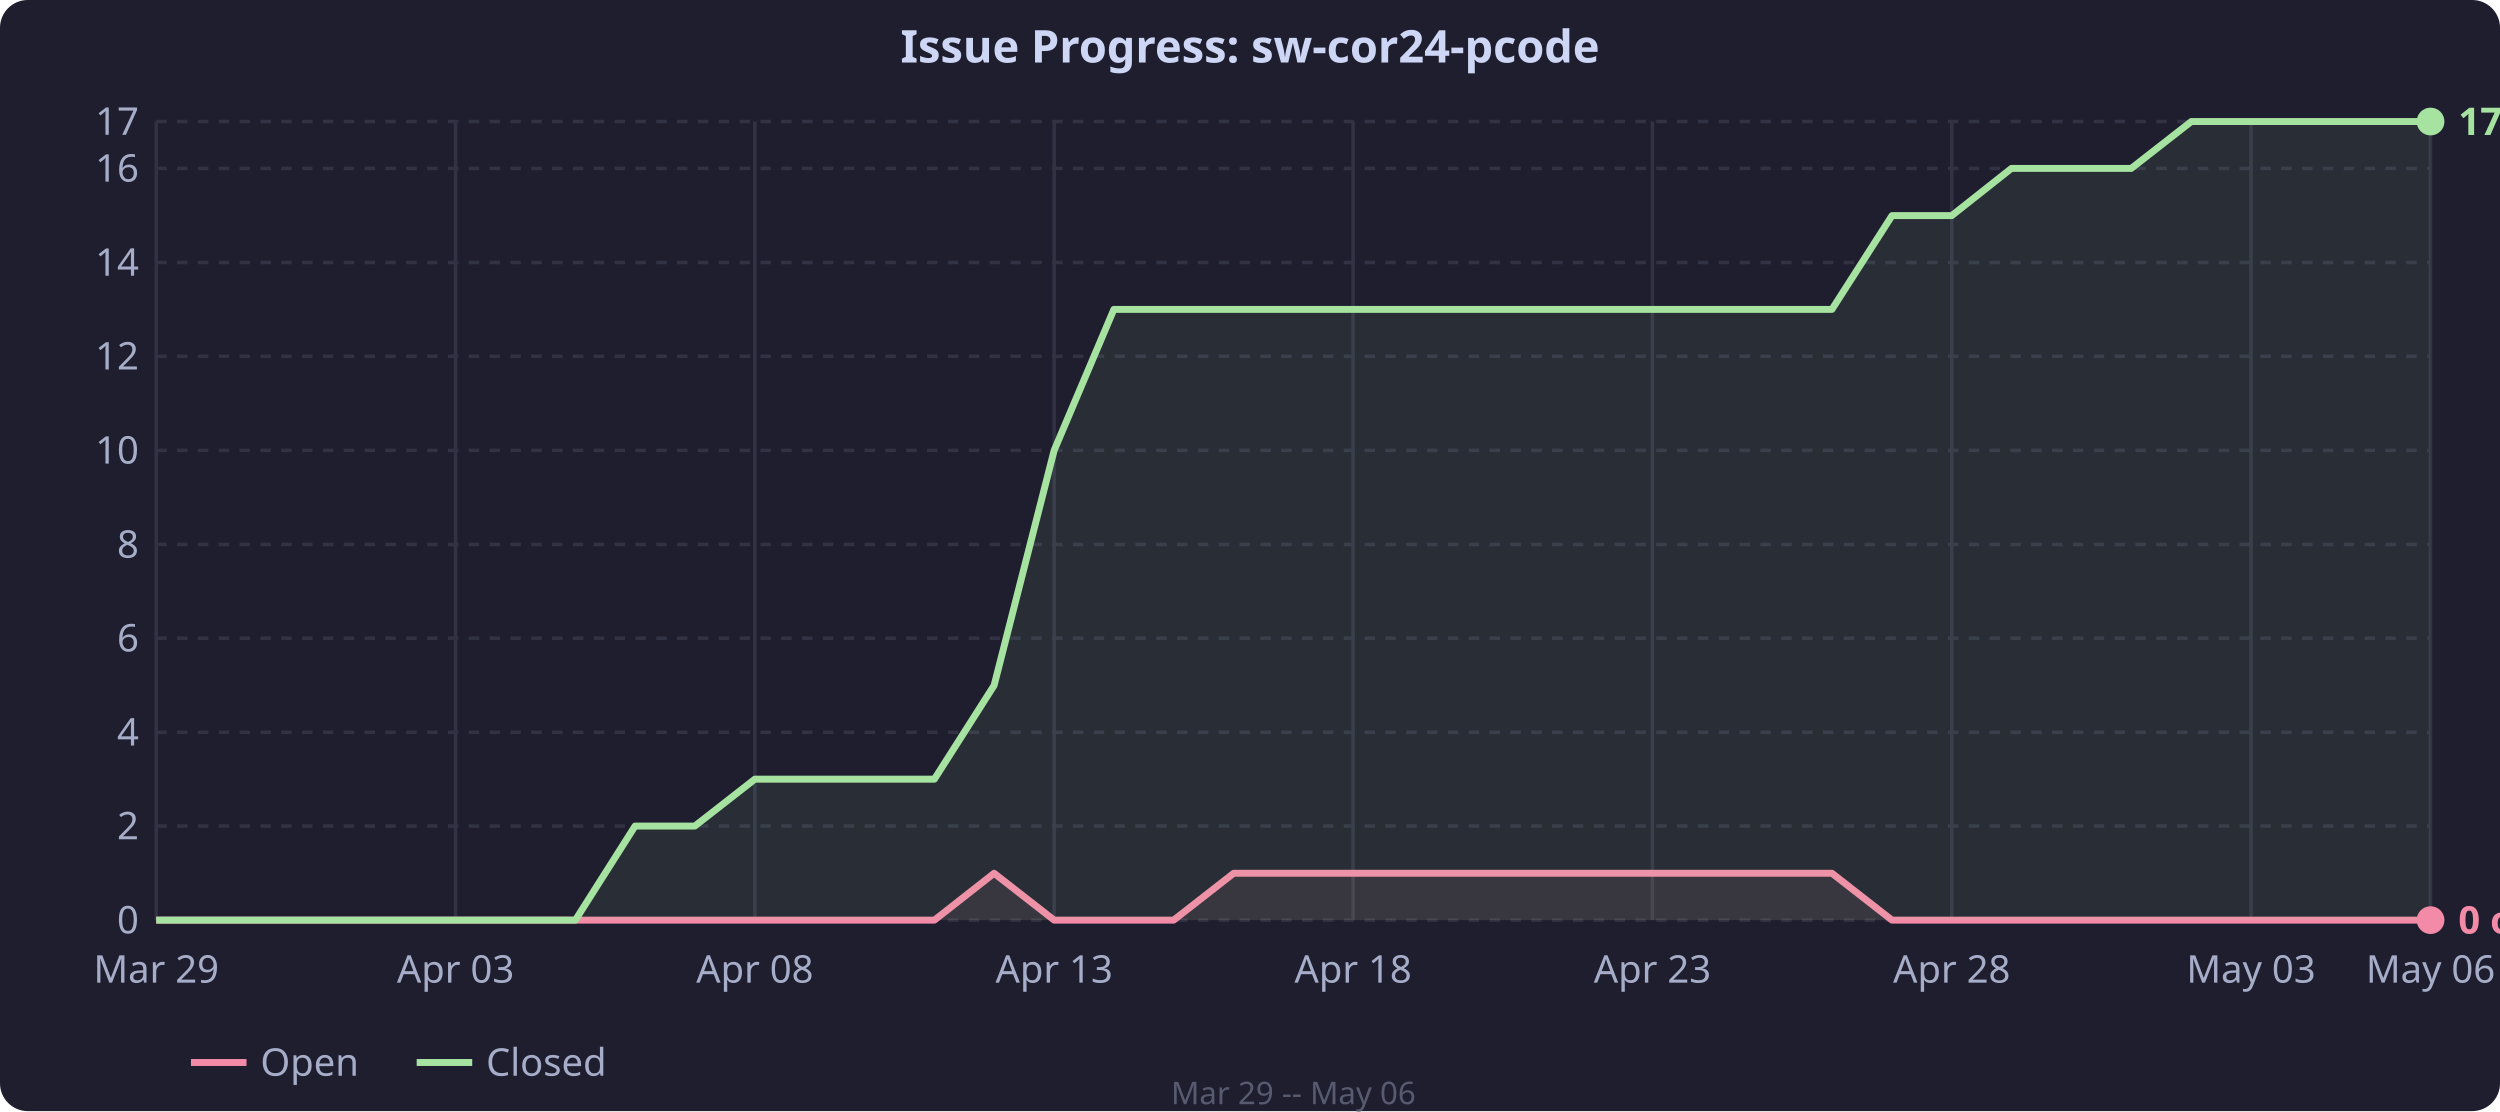
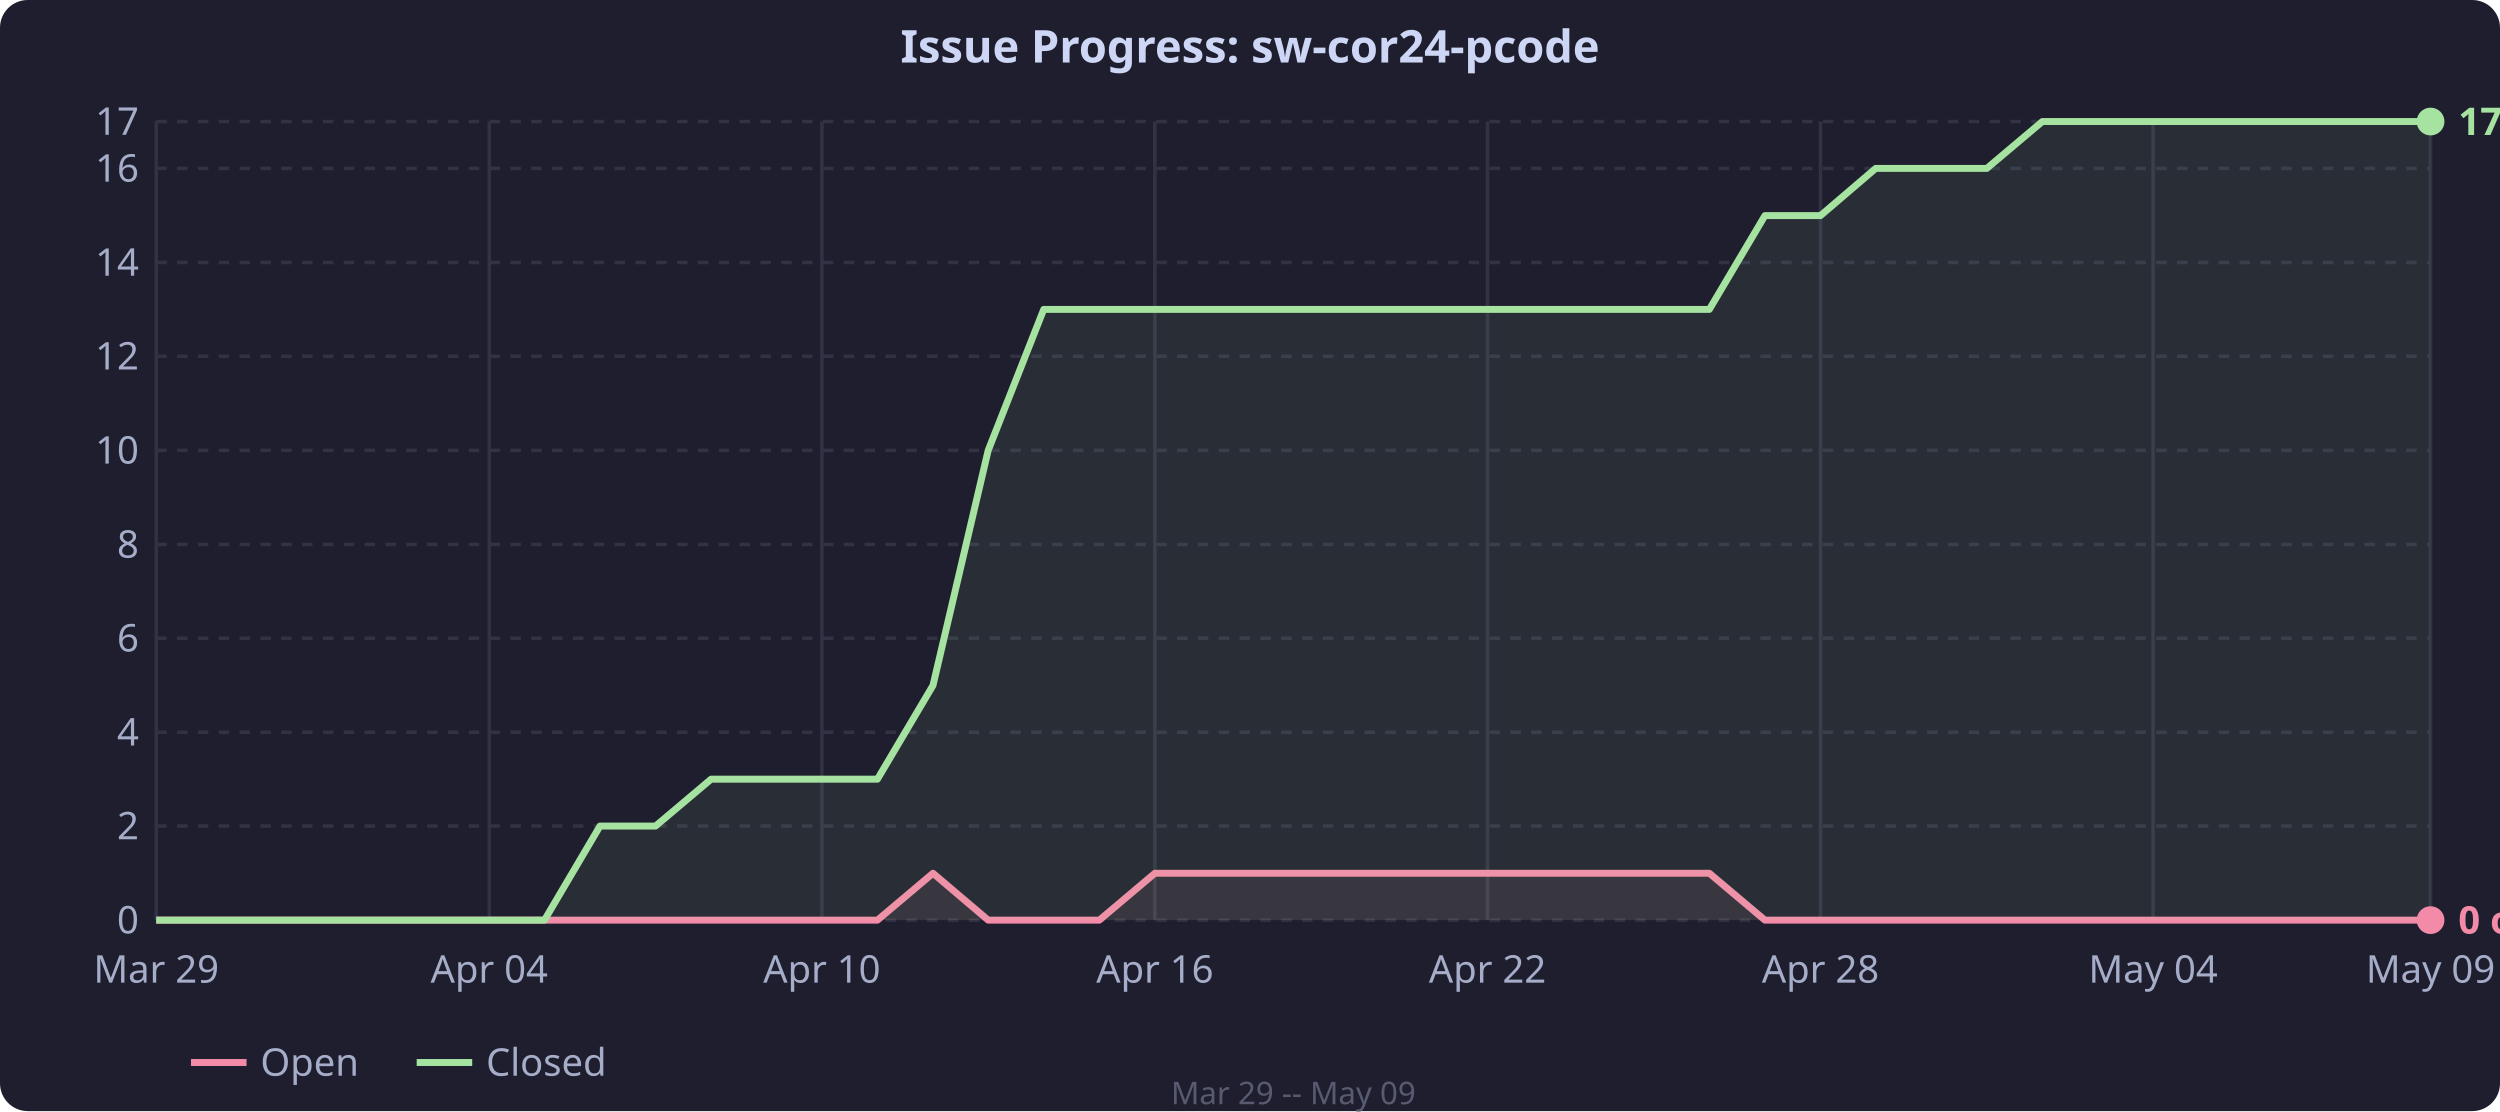
<svg xmlns="http://www.w3.org/2000/svg" viewBox="0 0 720 320" style="font-family: system-ui, sans-serif; font-size: 11px; color: #cdd6f4;">
  <rect width="720" height="320" fill="#1e1e2e" rx="8" />
  <line x1="45" y1="265.0" x2="700" y2="265.0" stroke="#313244" stroke-dasharray="3,3" />
  <text x="40" y="265.0" fill="#a6adc8" text-anchor="end" dominant-baseline="middle">0</text>
  <line x1="45" y1="237.9" x2="700" y2="237.9" stroke="#313244" stroke-dasharray="3,3" />
  <text x="40" y="237.9" fill="#a6adc8" text-anchor="end" dominant-baseline="middle">2</text>
  <line x1="45" y1="210.9" x2="700" y2="210.9" stroke="#313244" stroke-dasharray="3,3" />
  <text x="40" y="210.9" fill="#a6adc8" text-anchor="end" dominant-baseline="middle">4</text>
  <line x1="45" y1="183.8" x2="700" y2="183.8" stroke="#313244" stroke-dasharray="3,3" />
  <text x="40" y="183.8" fill="#a6adc8" text-anchor="end" dominant-baseline="middle">6</text>
  <line x1="45" y1="156.8" x2="700" y2="156.8" stroke="#313244" stroke-dasharray="3,3" />
  <text x="40" y="156.8" fill="#a6adc8" text-anchor="end" dominant-baseline="middle">8</text>
  <line x1="45" y1="129.7" x2="700" y2="129.7" stroke="#313244" stroke-dasharray="3,3" />
  <text x="40" y="129.7" fill="#a6adc8" text-anchor="end" dominant-baseline="middle">10</text>
  <line x1="45" y1="102.6" x2="700" y2="102.6" stroke="#313244" stroke-dasharray="3,3" />
  <text x="40" y="102.6" fill="#a6adc8" text-anchor="end" dominant-baseline="middle">12</text>
  <line x1="45" y1="75.6" x2="700" y2="75.6" stroke="#313244" stroke-dasharray="3,3" />
  <text x="40" y="75.6" fill="#a6adc8" text-anchor="end" dominant-baseline="middle">14</text>
  <line x1="45" y1="48.5" x2="700" y2="48.5" stroke="#313244" stroke-dasharray="3,3" />
  <text x="40" y="48.5" fill="#a6adc8" text-anchor="end" dominant-baseline="middle">16</text>
  <line x1="45" y1="35.0" x2="700" y2="35.0" stroke="#313244" stroke-dasharray="3,3" />
  <text x="40" y="35.0" fill="#a6adc8" text-anchor="end" dominant-baseline="middle">17</text>
  <text x="45.0" y="283" fill="#a6adc8" text-anchor="middle">Mar 29</text>
  <line x1="45.0" y1="35" x2="45.0" y2="265" stroke="#313244" />
-   <text x="131.2" y="283" fill="#a6adc8" text-anchor="middle">Apr 03</text>
-   <line x1="131.2" y1="35" x2="131.2" y2="265" stroke="#313244" />
-   <text x="217.4" y="283" fill="#a6adc8" text-anchor="middle">Apr 08</text>
-   <line x1="217.4" y1="35" x2="217.4" y2="265" stroke="#313244" />
-   <text x="303.6" y="283" fill="#a6adc8" text-anchor="middle">Apr 13</text>
-   <line x1="303.6" y1="35" x2="303.6" y2="265" stroke="#313244" />
-   <text x="389.7" y="283" fill="#a6adc8" text-anchor="middle">Apr 18</text>
-   <line x1="389.7" y1="35" x2="389.7" y2="265" stroke="#313244" />
-   <text x="475.9" y="283" fill="#a6adc8" text-anchor="middle">Apr 23</text>
-   <line x1="475.9" y1="35" x2="475.9" y2="265" stroke="#313244" />
-   <text x="562.1" y="283" fill="#a6adc8" text-anchor="middle">Apr 28</text>
-   <line x1="562.1" y1="35" x2="562.1" y2="265" stroke="#313244" />
-   <text x="648.3" y="283" fill="#a6adc8" text-anchor="middle">May 03</text>
-   <line x1="648.3" y1="35" x2="648.3" y2="265" stroke="#313244" />
-   <text x="700.0" y="283" fill="#a6adc8" text-anchor="middle">May 06</text>
+   <text x="140.9" y="283" fill="#a6adc8" text-anchor="middle">Apr 04</text>
+   <line x1="140.9" y1="35" x2="140.9" y2="265" stroke="#313244" />
+   <text x="236.7" y="283" fill="#a6adc8" text-anchor="middle">Apr 10</text>
+   <line x1="236.7" y1="35" x2="236.7" y2="265" stroke="#313244" />
+   <text x="332.6" y="283" fill="#a6adc8" text-anchor="middle">Apr 16</text>
+   <line x1="332.6" y1="35" x2="332.6" y2="265" stroke="#313244" />
+   <text x="428.4" y="283" fill="#a6adc8" text-anchor="middle">Apr 22</text>
+   <line x1="428.4" y1="35" x2="428.4" y2="265" stroke="#313244" />
+   <text x="524.3" y="283" fill="#a6adc8" text-anchor="middle">Apr 28</text>
+   <line x1="524.3" y1="35" x2="524.3" y2="265" stroke="#313244" />
+   <text x="620.1" y="283" fill="#a6adc8" text-anchor="middle">May 04</text>
+   <line x1="620.1" y1="35" x2="620.1" y2="265" stroke="#313244" />
+   <text x="700.0" y="283" fill="#a6adc8" text-anchor="middle">May 09</text>
  <line x1="700.0" y1="35" x2="700.0" y2="265" stroke="#313244" />
-   <polygon fill="rgba(243,139,168,0.08)" points="45.0,265.0 62.2,265.0 79.5,265.0 96.7,265.0 113.9,265.0 131.2,265.0 148.4,265.0 165.7,265.0 182.9,265.0 200.1,265.0 217.4,265.0 234.6,265.0 251.8,265.0 269.1,265.0 286.3,251.5 303.6,265.0 320.8,265.0 338.0,265.0 355.3,251.5 372.5,251.5 389.7,251.5 407.0,251.5 424.2,251.5 441.4,251.5 458.7,251.5 475.9,251.5 493.2,251.5 510.4,251.5 527.6,251.5 544.9,265.0 562.1,265.0 579.3,265.0 596.6,265.0 613.8,265.0 631.1,265.0 648.3,265.0 665.5,265.0 682.8,265.0 700.0,265.0 700.0,265.0 45.0,265.0" />
-   <polyline fill="none" stroke="#f38ba8" stroke-width="2" stroke-linejoin="round" points="45.0,265.0 62.2,265.0 79.5,265.0 96.7,265.0 113.9,265.0 131.2,265.0 148.4,265.0 165.7,265.0 182.9,265.0 200.1,265.0 217.4,265.0 234.6,265.0 251.8,265.0 269.1,265.0 286.3,251.5 303.6,265.0 320.8,265.0 338.0,265.0 355.3,251.5 372.5,251.5 389.7,251.5 407.0,251.5 424.2,251.5 441.4,251.5 458.7,251.5 475.9,251.5 493.2,251.5 510.4,251.5 527.6,251.5 544.9,265.0 562.1,265.0 579.3,265.0 596.6,265.0 613.8,265.0 631.1,265.0 648.3,265.0 665.5,265.0 682.8,265.0 700.0,265.0" />
-   <polygon fill="rgba(166,227,161,0.08)" points="45.0,265.0 62.2,265.0 79.5,265.0 96.7,265.0 113.9,265.0 131.2,265.0 148.4,265.0 165.7,265.0 182.9,237.9 200.1,237.9 217.4,224.4 234.6,224.4 251.8,224.4 269.1,224.4 286.3,197.4 303.6,129.7 320.8,89.1 338.0,89.1 355.3,89.1 372.5,89.1 389.7,89.1 407.0,89.1 424.2,89.1 441.4,89.1 458.7,89.1 475.9,89.1 493.2,89.1 510.4,89.1 527.6,89.1 544.9,62.1 562.1,62.1 579.3,48.5 596.6,48.5 613.8,48.5 631.1,35.0 648.3,35.0 665.5,35.0 682.8,35.0 700.0,35.0 700.0,265.0 45.0,265.0" />
-   <polyline fill="none" stroke="#a6e3a1" stroke-width="2" stroke-linejoin="round" points="45.0,265.0 62.2,265.0 79.5,265.0 96.7,265.0 113.9,265.0 131.2,265.0 148.4,265.0 165.7,265.0 182.9,237.9 200.1,237.9 217.4,224.4 234.6,224.4 251.8,224.4 269.1,224.4 286.3,197.4 303.6,129.7 320.8,89.1 338.0,89.1 355.3,89.1 372.5,89.1 389.7,89.1 407.0,89.1 424.2,89.1 441.4,89.1 458.7,89.1 475.9,89.1 493.2,89.1 510.4,89.1 527.6,89.1 544.9,62.1 562.1,62.1 579.3,48.5 596.6,48.5 613.8,48.5 631.1,35.0 648.3,35.0 665.5,35.0 682.8,35.0 700.0,35.0" />
+   <polygon fill="rgba(243,139,168,0.08)" points="45.0,265.0 61.0,265.0 77.0,265.0 92.9,265.0 108.9,265.0 124.9,265.0 140.9,265.0 156.8,265.0 172.8,265.0 188.8,265.0 204.8,265.0 220.7,265.0 236.7,265.0 252.7,265.0 268.7,251.5 284.6,265.0 300.6,265.0 316.6,265.0 332.6,251.5 348.5,251.5 364.5,251.5 380.5,251.5 396.5,251.5 412.4,251.5 428.4,251.5 444.4,251.5 460.4,251.5 476.3,251.5 492.3,251.5 508.3,265.0 524.3,265.0 540.2,265.0 556.2,265.0 572.2,265.0 588.2,265.0 604.1,265.0 620.1,265.0 636.1,265.0 652.1,265.0 668.0,265.0 684.0,265.0 700.0,265.0 700.0,265.0 45.0,265.0" />
+   <polyline fill="none" stroke="#f38ba8" stroke-width="2" stroke-linejoin="round" points="45.0,265.0 61.0,265.0 77.0,265.0 92.9,265.0 108.9,265.0 124.9,265.0 140.9,265.0 156.8,265.0 172.8,265.0 188.8,265.0 204.8,265.0 220.7,265.0 236.7,265.0 252.7,265.0 268.7,251.5 284.6,265.0 300.6,265.0 316.6,265.0 332.6,251.5 348.5,251.5 364.5,251.5 380.5,251.5 396.5,251.5 412.4,251.5 428.4,251.5 444.4,251.5 460.4,251.5 476.3,251.5 492.3,251.5 508.3,265.0 524.3,265.0 540.2,265.0 556.2,265.0 572.2,265.0 588.2,265.0 604.1,265.0 620.1,265.0 636.1,265.0 652.1,265.0 668.0,265.0 684.0,265.0 700.0,265.0" />
+   <polygon fill="rgba(166,227,161,0.08)" points="45.0,265.0 61.0,265.0 77.0,265.0 92.9,265.0 108.9,265.0 124.9,265.0 140.9,265.0 156.8,265.0 172.8,237.9 188.8,237.9 204.8,224.4 220.7,224.4 236.7,224.4 252.7,224.4 268.7,197.4 284.6,129.7 300.6,89.1 316.6,89.1 332.6,89.1 348.5,89.1 364.5,89.1 380.5,89.1 396.5,89.1 412.4,89.1 428.4,89.1 444.4,89.1 460.4,89.1 476.3,89.1 492.3,89.1 508.3,62.1 524.3,62.1 540.2,48.5 556.2,48.5 572.2,48.5 588.2,35.0 604.1,35.0 620.1,35.0 636.1,35.0 652.1,35.0 668.0,35.0 684.0,35.0 700.0,35.0 700.0,265.0 45.0,265.0" />
+   <polyline fill="none" stroke="#a6e3a1" stroke-width="2" stroke-linejoin="round" points="45.0,265.0 61.0,265.0 77.0,265.0 92.9,265.0 108.9,265.0 124.9,265.0 140.9,265.0 156.8,265.0 172.8,237.9 188.8,237.9 204.8,224.4 220.7,224.4 236.7,224.4 252.7,224.4 268.7,197.4 284.6,129.7 300.6,89.1 316.6,89.1 332.6,89.1 348.5,89.1 364.5,89.1 380.5,89.1 396.5,89.1 412.4,89.1 428.4,89.1 444.4,89.1 460.4,89.1 476.3,89.1 492.3,89.1 508.3,62.1 524.3,62.1 540.2,48.5 556.2,48.5 572.2,48.5 588.2,35.0 604.1,35.0 620.1,35.0 636.1,35.0 652.1,35.0 668.0,35.0 684.0,35.0 700.0,35.0" />
  <circle cx="700.0" cy="265.0" r="4" fill="#f38ba8" />
  <circle cx="700.0" cy="35.0" r="4" fill="#a6e3a1" />
  <text x="708.0" y="265.0" fill="#f38ba8" text-anchor="start" dominant-baseline="middle" font-size="11px" font-weight="600">0 open</text>
  <text x="708.0" y="35.0" fill="#a6e3a1" text-anchor="start" dominant-baseline="middle" font-size="11px" font-weight="600">17 closed</text>
  <text x="360" y="18" fill="#cdd6f4" text-anchor="middle" font-size="13px" font-weight="600">Issue Progress: sw-cor24-pcode</text>
  <line x1="55" y1="306" x2="71" y2="306" stroke="#f38ba8" stroke-width="2" />
  <text x="75" y="306" fill="#a6adc8" dominant-baseline="middle">Open</text>
  <line x1="120" y1="306" x2="136" y2="306" stroke="#a6e3a1" stroke-width="2" />
  <text x="140" y="306" fill="#a6adc8" dominant-baseline="middle">Closed</text>
-   <text x="372.5" y="318" fill="#585b70" text-anchor="middle" font-size="9px">Mar 29 -- May 06</text>
+   <text x="372.5" y="318" fill="#585b70" text-anchor="middle" font-size="9px">Mar 29 -- May 09</text>
</svg>
